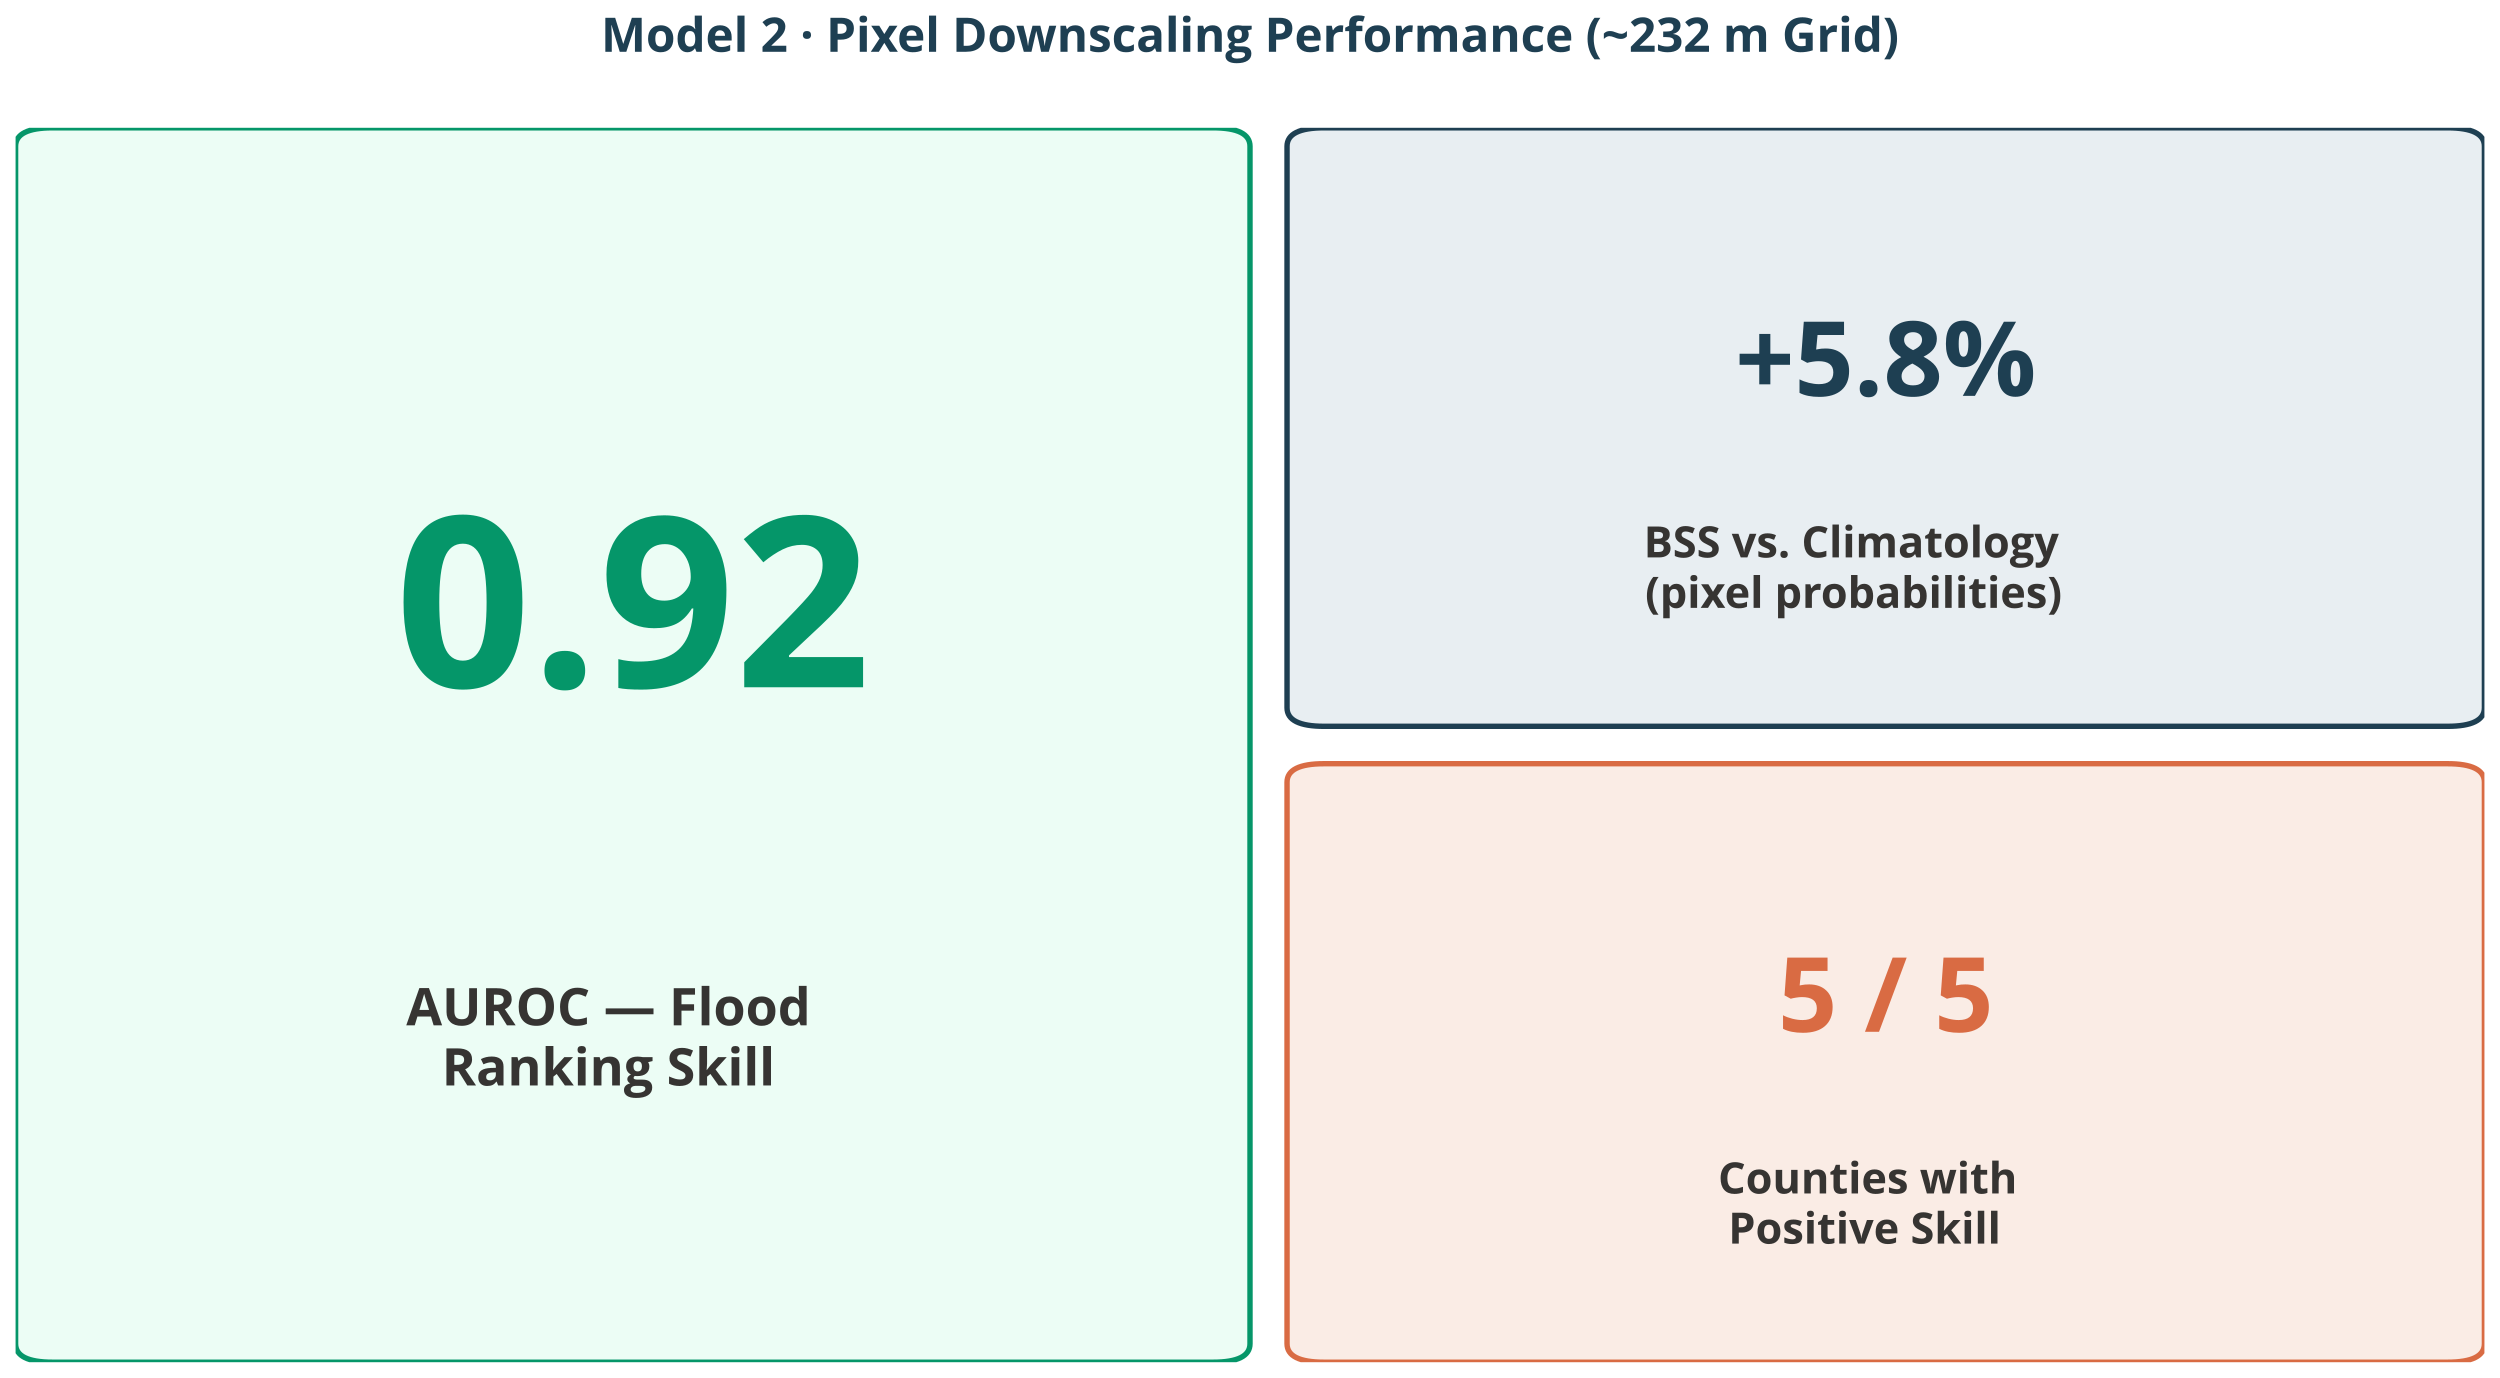
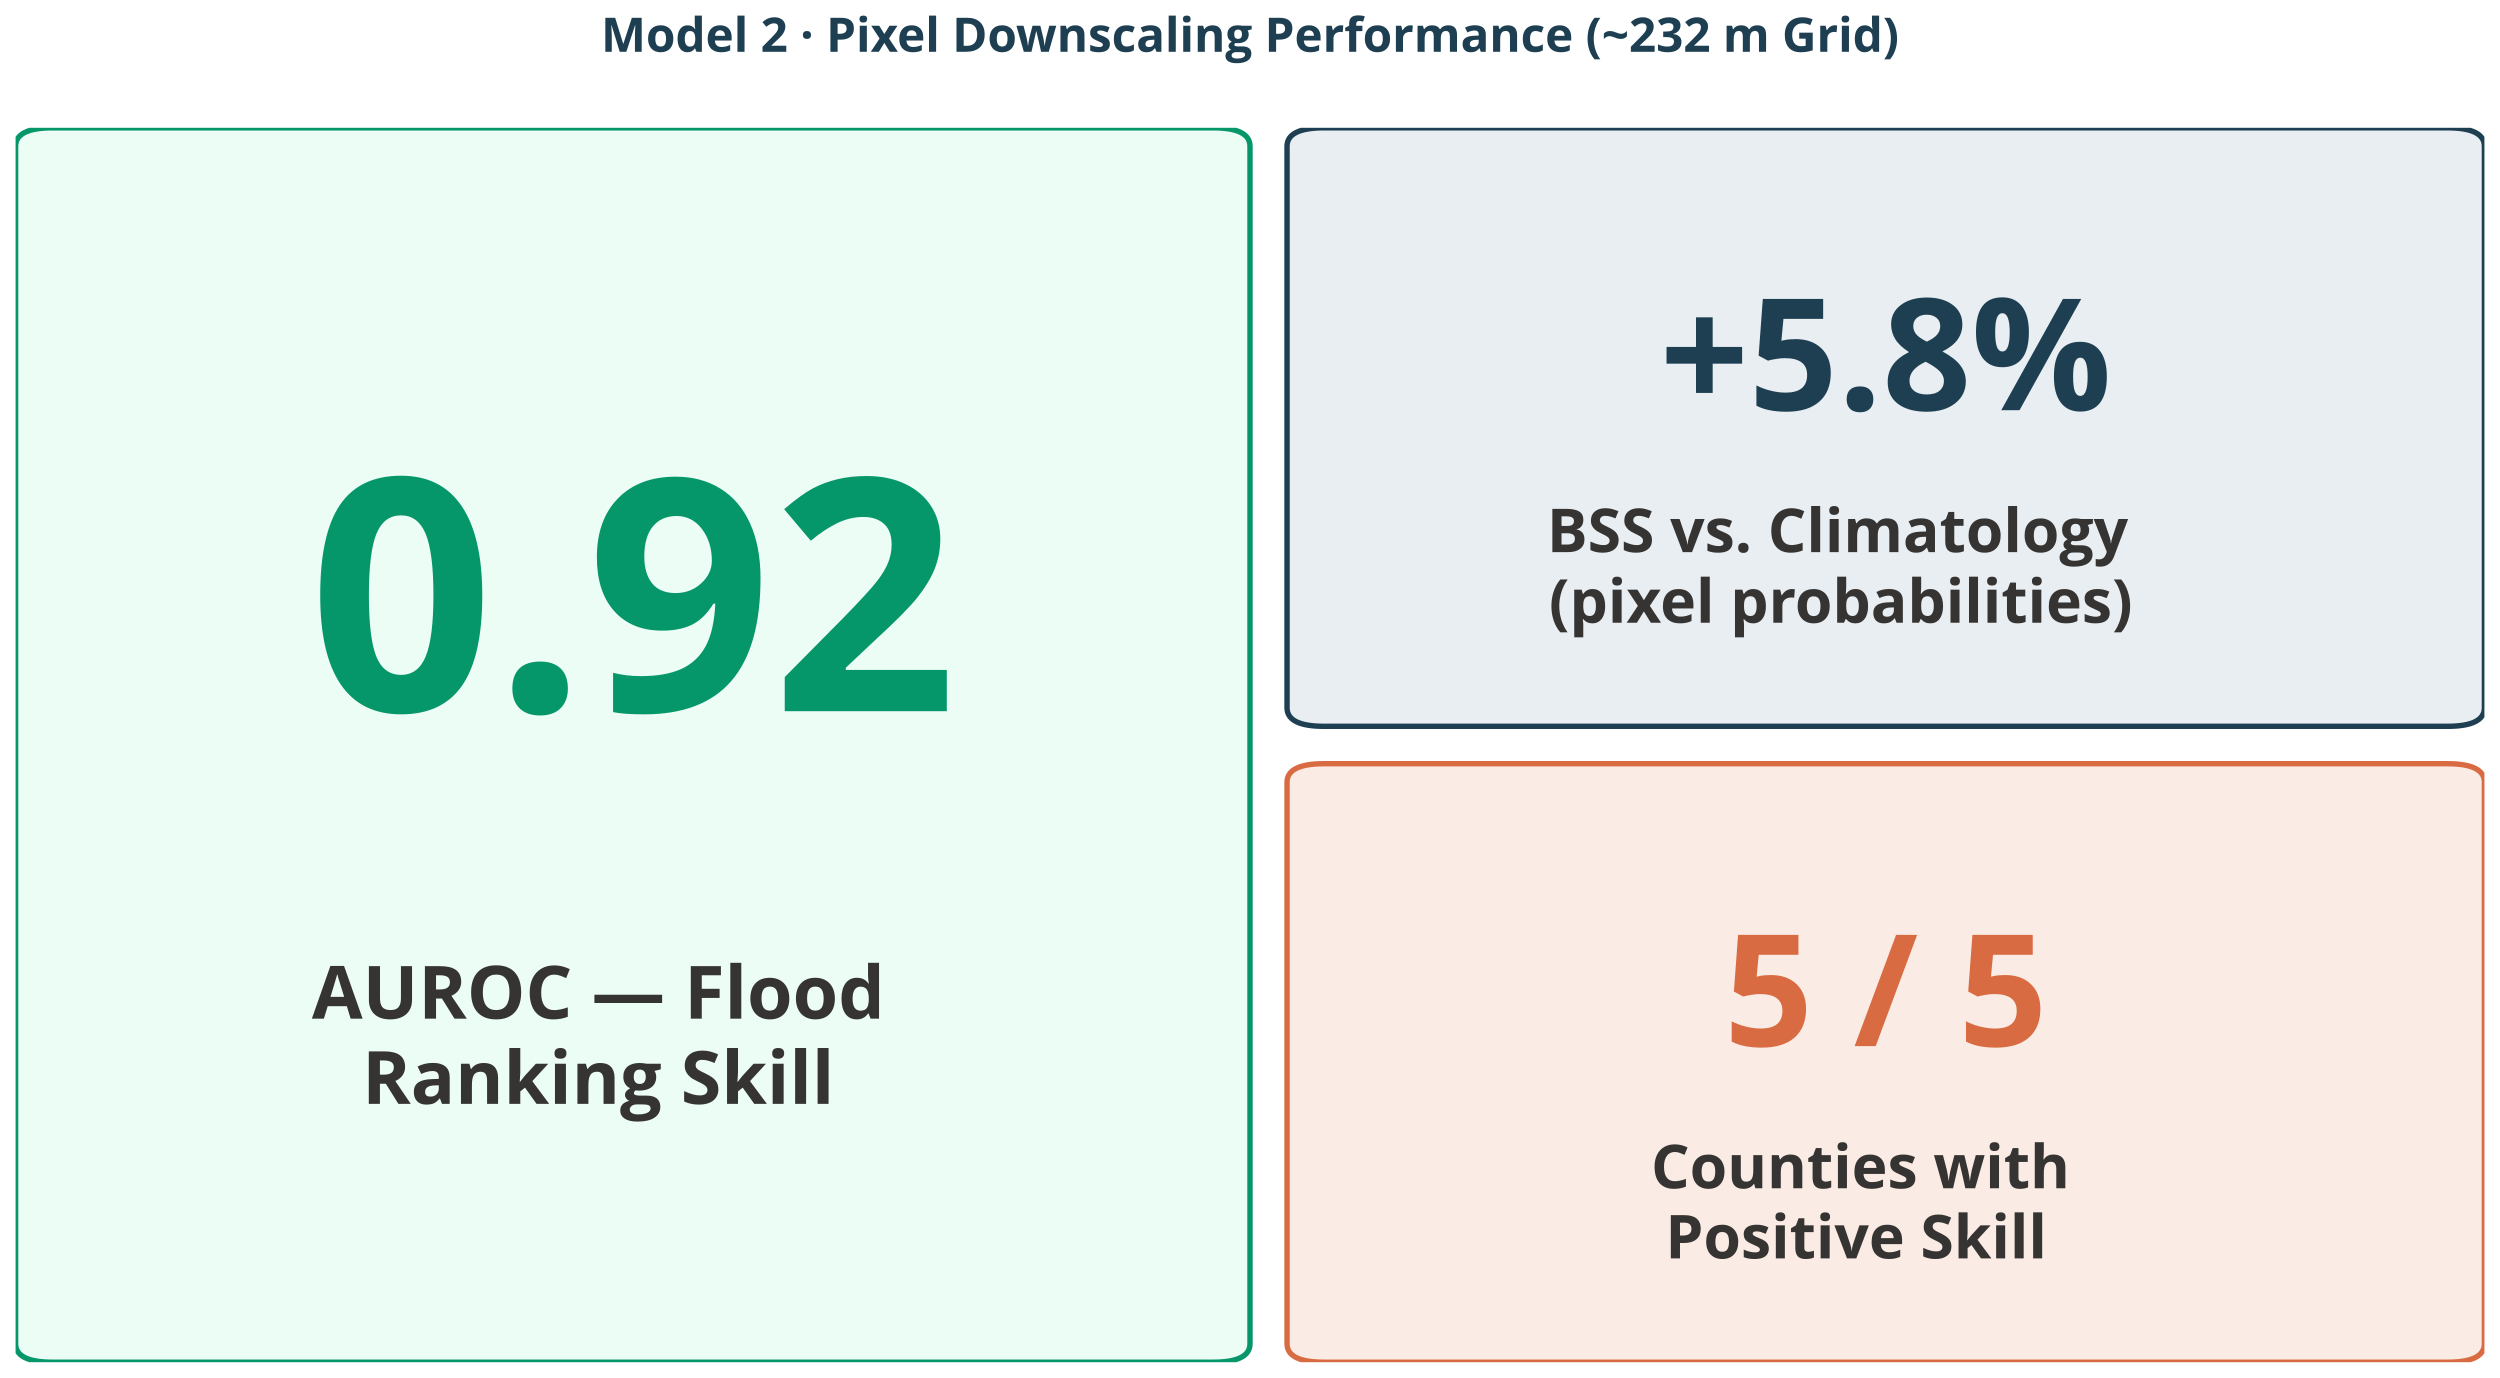
<svg xmlns="http://www.w3.org/2000/svg" width="1154.88pt" height="636.48pt" viewBox="0 0 1154.88 636.48" version="1.1">
  <defs>
    <style type="text/css">*{stroke-linejoin: round; stroke-linecap: butt}</style>
  </defs>
  <g id="figure_1">
    <g id="patch_1">
      <path d="M 0 636.48  L 1154.88 636.48  L 1154.88 0  L 0 0  L 0 636.48  z " style="fill: none; opacity: 0" />
    </g>
    <g id="axes_1">
      <g id="patch_2">
-         <path d="M 24.307 629.28  L 560.333 629.28  Q 577.44 629.28 577.44 620.726  L 577.44 67.594  Q 577.44 59.04 560.333 59.04  L 24.307 59.04  Q 7.2 59.04 7.2 67.594  L 7.2 620.726  Q 7.2 629.28 24.307 629.28  z " clip-path="url(#pc12fbaa024)" style="fill: #ecfdf5; stroke: #059669; stroke-width: 2.5; stroke-linejoin: miter" />
+         <path d="M 24.307 629.28  L 560.333 629.28  Q 577.44 629.28 577.44 620.726  L 577.44 67.594  Q 577.44 59.04 560.333 59.04  L 24.307 59.04  Q 7.2 59.04 7.2 67.594  L 7.2 620.726  Q 7.2 629.28 24.307 629.28  z " clip-path="url(#p5329b5c06e)" style="fill: #ecfdf5; stroke: #059669; stroke-width: 2.5; stroke-linejoin: miter" />
      </g>
      <g id="patch_3">
-         <path d="M 611.654 335.521  L 1130.573 335.521  Q 1147.68 335.521 1147.68 326.967  L 1147.68 67.594  Q 1147.68 59.04 1130.573 59.04  L 611.654 59.04  Q 594.547 59.04 594.547 67.594  L 594.547 326.967  Q 594.547 335.521 611.654 335.521  z " clip-path="url(#pc12fbaa024)" style="fill: #e8eef2; stroke: #1e3f52; stroke-width: 2.5; stroke-linejoin: miter" />
+         <path d="M 611.654 335.521  L 1130.573 335.521  Q 1147.68 335.521 1147.68 326.967  L 1147.68 67.594  Q 1147.68 59.04 1130.573 59.04  L 611.654 59.04  Q 594.547 59.04 594.547 67.594  L 594.547 326.967  Q 594.547 335.521 611.654 335.521  z " clip-path="url(#p5329b5c06e)" style="fill: #e8eef2; stroke: #1e3f52; stroke-width: 2.5; stroke-linejoin: miter" />
      </g>
      <g id="patch_4">
-         <path d="M 611.654 629.28  L 1130.573 629.28  Q 1147.68 629.28 1147.68 620.726  L 1147.68 361.353  Q 1147.68 352.799 1130.573 352.799  L 611.654 352.799  Q 594.547 352.799 594.547 361.353  L 594.547 620.726  Q 594.547 629.28 611.654 629.28  z " clip-path="url(#pc12fbaa024)" style="fill: #faece5; stroke: #d96b43; stroke-width: 2.5; stroke-linejoin: miter" />
+         <path d="M 611.654 629.28  L 1130.573 629.28  Q 1147.68 629.28 1147.68 620.726  L 1147.68 361.353  Q 1147.68 352.799 1130.573 352.799  L 611.654 352.799  Q 594.547 352.799 594.547 361.353  L 594.547 620.726  Q 594.547 629.28 611.654 629.28  z " clip-path="url(#p5329b5c06e)" style="fill: #faece5; stroke: #d96b43; stroke-width: 2.5; stroke-linejoin: miter" />
      </g>
      <g id="text_1">
-         <text style="font-weight: 700; font-size: 110px; font-family: 'Open Sans', 'DejaVu Sans', 'Arial', sans-serif; text-anchor: middle; fill: #059669" x="292.32" y="317.489" transform="rotate(-0 292.32 317.4891)">0.92</text>
+         <text style="font-weight: 700; font-size: 150px; font-family: 'Open Sans', 'DejaVu Sans', 'Arial', sans-serif; text-anchor: middle; fill: #059669" x="292.32" y="328.527" transform="rotate(-0 292.32 328.5266)">0.92</text>
      </g>
      <g id="text_2">
-         <text style="font-weight: 700; font-size: 24px; font-family: 'Open Sans', 'DejaVu Sans', 'Arial', sans-serif; fill: #363432" transform="translate(187.6706 473.6531)">AUROC — Flood</text>
-         <text style="font-weight: 700; font-size: 24px; font-family: 'Open Sans', 'DejaVu Sans', 'Arial', sans-serif; fill: #363432" transform="translate(204.0731 501.4396)">Ranking Skill</text>
+         <text style="font-weight: 700; font-size: 34px; font-family: 'Open Sans', 'DejaVu Sans', 'Arial', sans-serif; fill: #363432" transform="translate(144.0667 470.5845)">AUROC — Flood</text>
+         <text style="font-weight: 700; font-size: 34px; font-family: 'Open Sans', 'DejaVu Sans', 'Arial', sans-serif; fill: #363432" transform="translate(167.3036 509.9488)">Ranking Skill</text>
      </g>
      <g id="text_3">
-         <text style="font-weight: 700; font-size: 48px; font-family: 'Open Sans', 'DejaVu Sans', 'Arial', sans-serif; text-anchor: middle; fill: #1e3f52" x="871.114" y="182.877" transform="rotate(-0 871.1136 182.8773)">+5.8%</text>
+         <text style="font-weight: 700; font-size: 72px; font-family: 'Open Sans', 'DejaVu Sans', 'Arial', sans-serif; text-anchor: middle; fill: #1e3f52" x="871.114" y="189.5" transform="rotate(-0 871.1136 189.4998)">+5.8%</text>
      </g>
      <g id="text_4">
-         <text style="font-weight: 700; font-size: 20px; font-family: 'Open Sans', 'DejaVu Sans', 'Arial', sans-serif; fill: #363432" transform="translate(759.3183 257.4987)">BSS vs. Climatology</text>
-         <text style="font-weight: 700; font-size: 20px; font-family: 'Open Sans', 'DejaVu Sans', 'Arial', sans-serif; fill: #363432" transform="translate(759.9949 280.8104)">(pixel probabilities)</text>
+         <text style="font-weight: 700; font-size: 28px; font-family: 'Open Sans', 'DejaVu Sans', 'Arial', sans-serif; fill: #363432" transform="translate(714.6002 255.0439)">BSS vs. Climatology</text>
+         <text style="font-weight: 700; font-size: 28px; font-family: 'Open Sans', 'DejaVu Sans', 'Arial', sans-serif; fill: #363432" transform="translate(715.5474 287.6803)">(pixel probabilities)</text>
      </g>
      <g id="text_5">
-         <text style="font-weight: 700; font-size: 48px; font-family: 'Open Sans', 'DejaVu Sans', 'Arial', sans-serif; text-anchor: middle; fill: #d96b43" x="871.114" y="476.636" transform="rotate(-0 871.1136 476.6365)">5 / 5</text>
+         <text style="font-weight: 700; font-size: 72px; font-family: 'Open Sans', 'DejaVu Sans', 'Arial', sans-serif; text-anchor: middle; fill: #d96b43" x="871.114" y="483.259" transform="rotate(-0 871.1136 483.259)">5 / 5</text>
      </g>
      <g id="text_6">
-         <text style="font-weight: 700; font-size: 20px; font-family: 'Open Sans', 'DejaVu Sans', 'Arial', sans-serif; fill: #363432" transform="translate(793.6777 551.336)">Counties with</text>
-         <text style="font-weight: 700; font-size: 20px; font-family: 'Open Sans', 'DejaVu Sans', 'Arial', sans-serif; fill: #363432" transform="translate(798.4073 574.4915)">Positive Skill</text>
+         <text style="font-weight: 700; font-size: 28px; font-family: 'Open Sans', 'DejaVu Sans', 'Arial', sans-serif; fill: #363432" transform="translate(762.7033 548.9124)">Counties with</text>
+         <text style="font-weight: 700; font-size: 28px; font-family: 'Open Sans', 'DejaVu Sans', 'Arial', sans-serif; fill: #363432" transform="translate(769.3248 581.3301)">Positive Skill</text>
      </g>
    </g>
    <g id="text_7">
      <text style="font-weight: 700; font-size: 22px; font-family: 'Open Sans', 'DejaVu Sans', 'Arial', sans-serif; text-anchor: middle; fill: #1e3f52" x="577.44" y="23.917" transform="rotate(-0 577.44 23.91656)">Model 2 · Pixel Downscaling Performance (~232 m Grid)</text>
    </g>
  </g>
  <defs>
-     <clipPath id="pc12fbaa024">
+     <clipPath id="p5329b5c06e">
      <rect x="7.2" y="59.04" width="1140.48" height="570.24" />
    </clipPath>
  </defs>
</svg>
